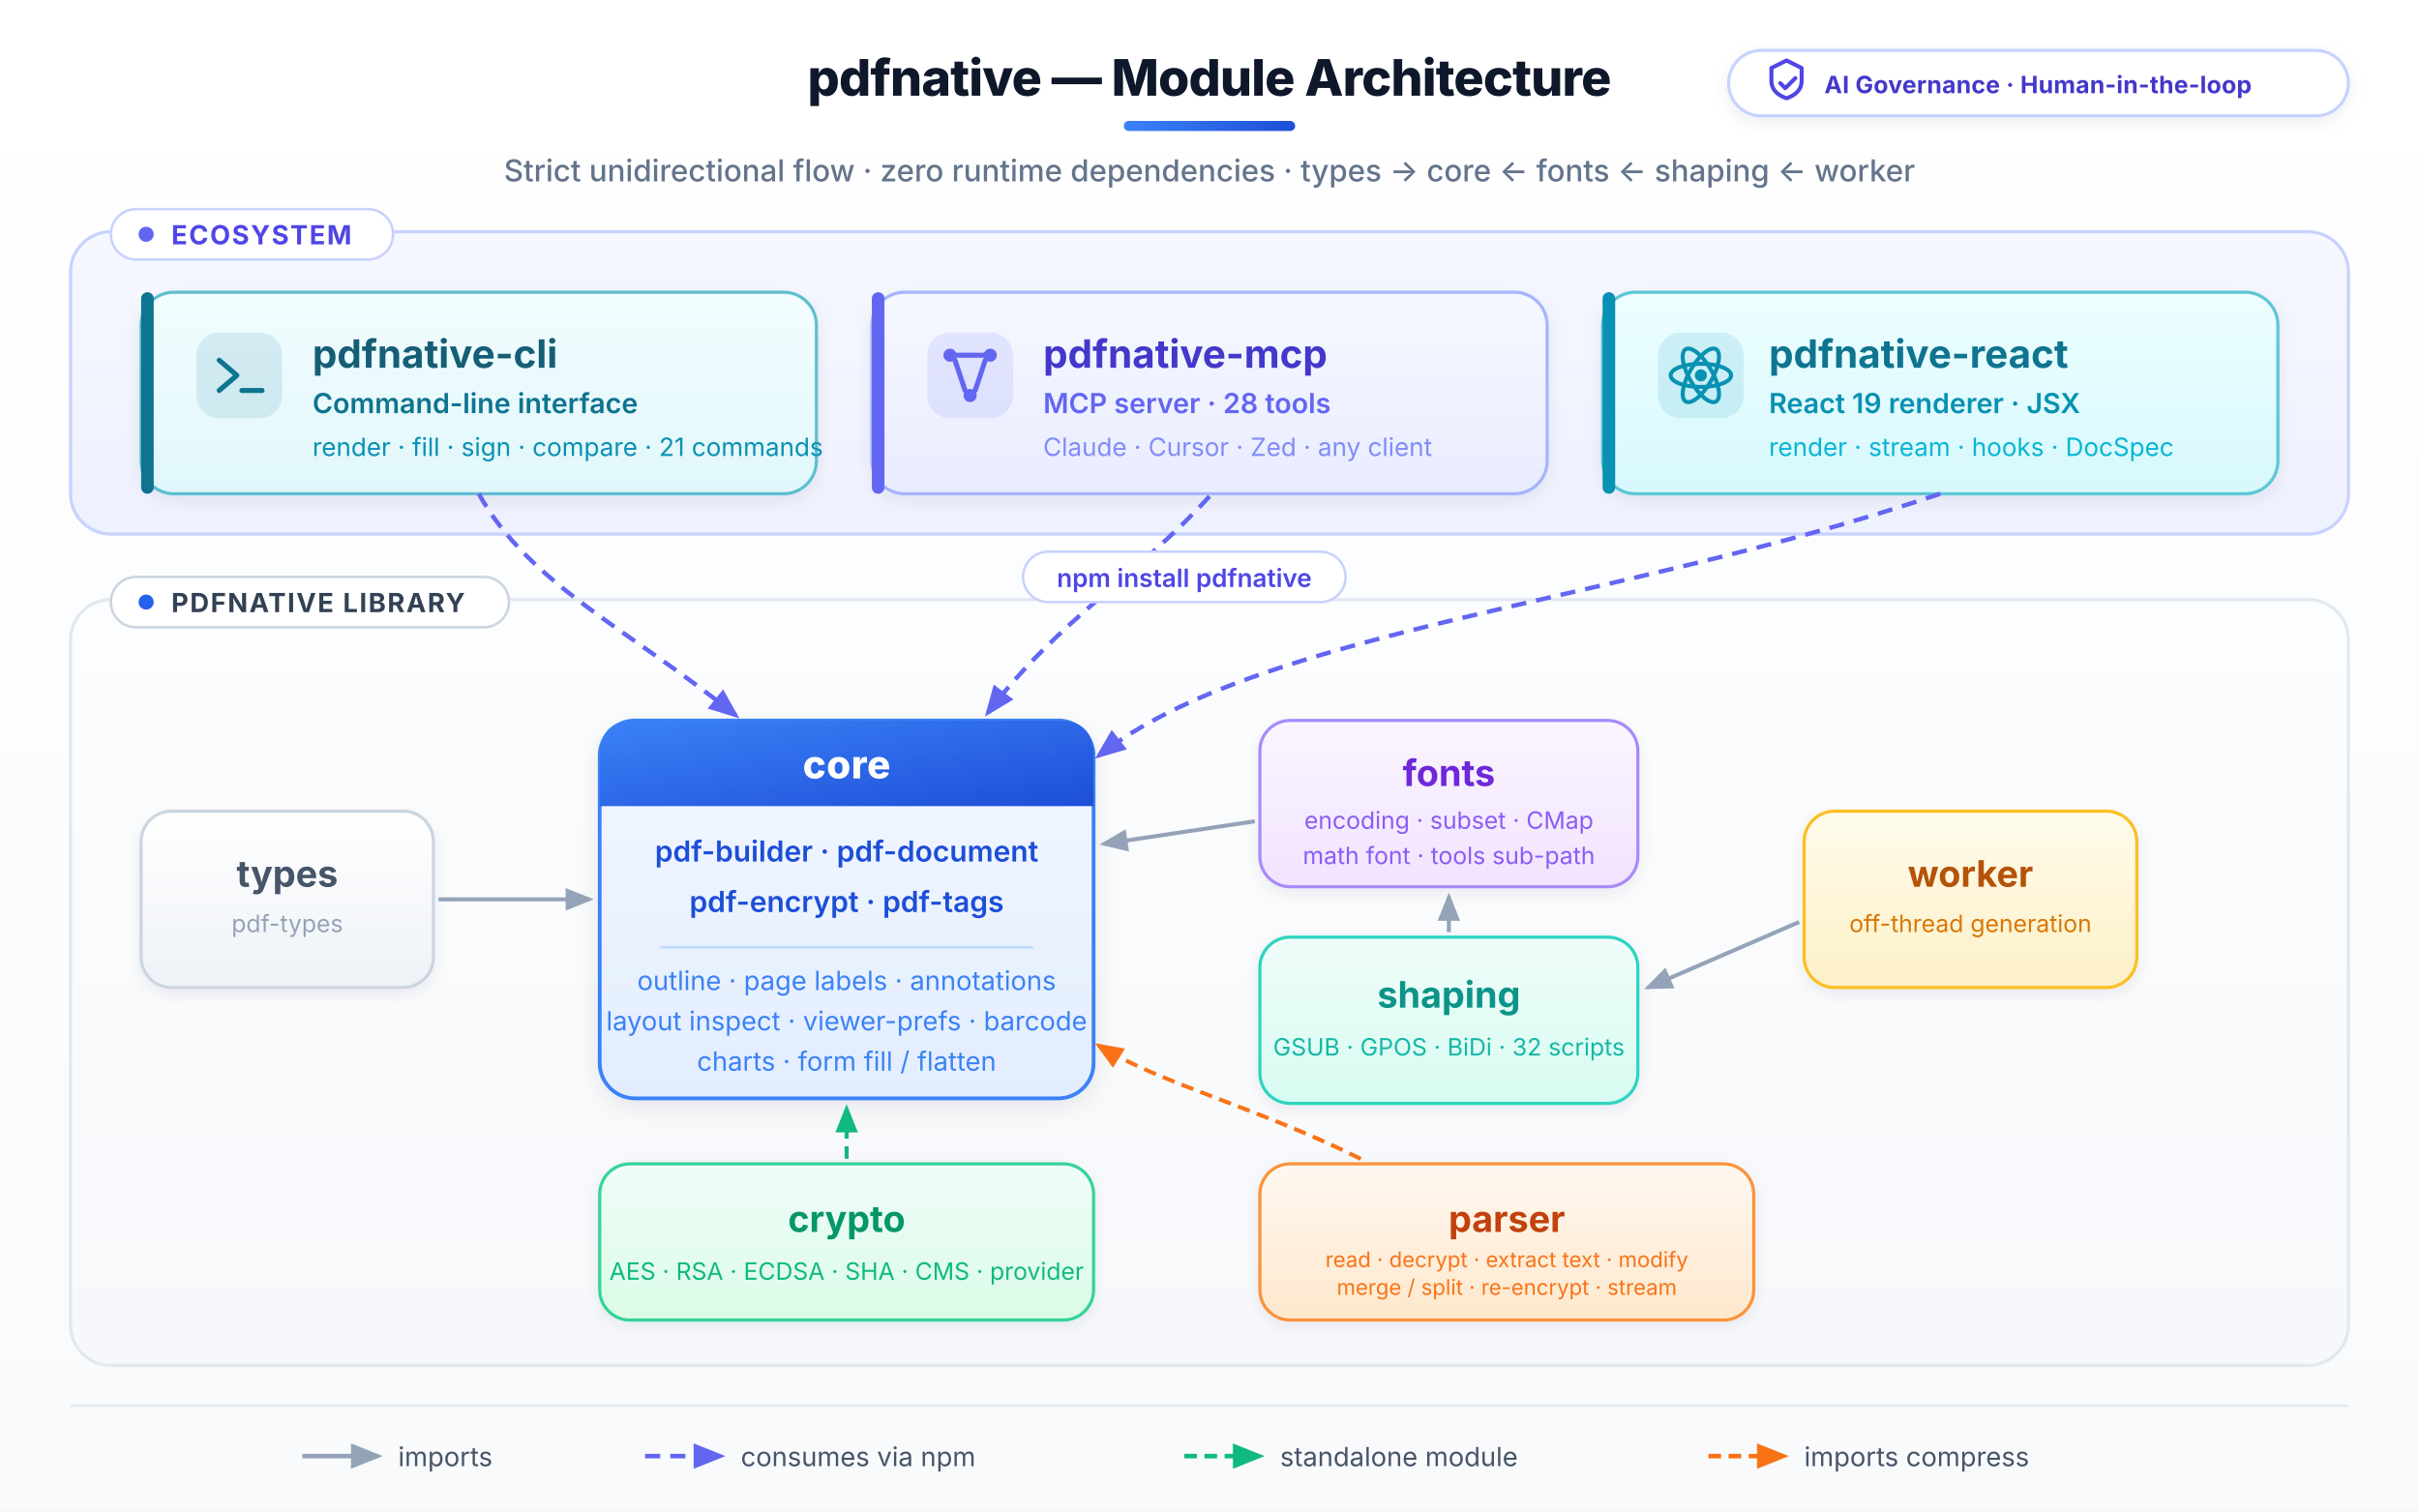
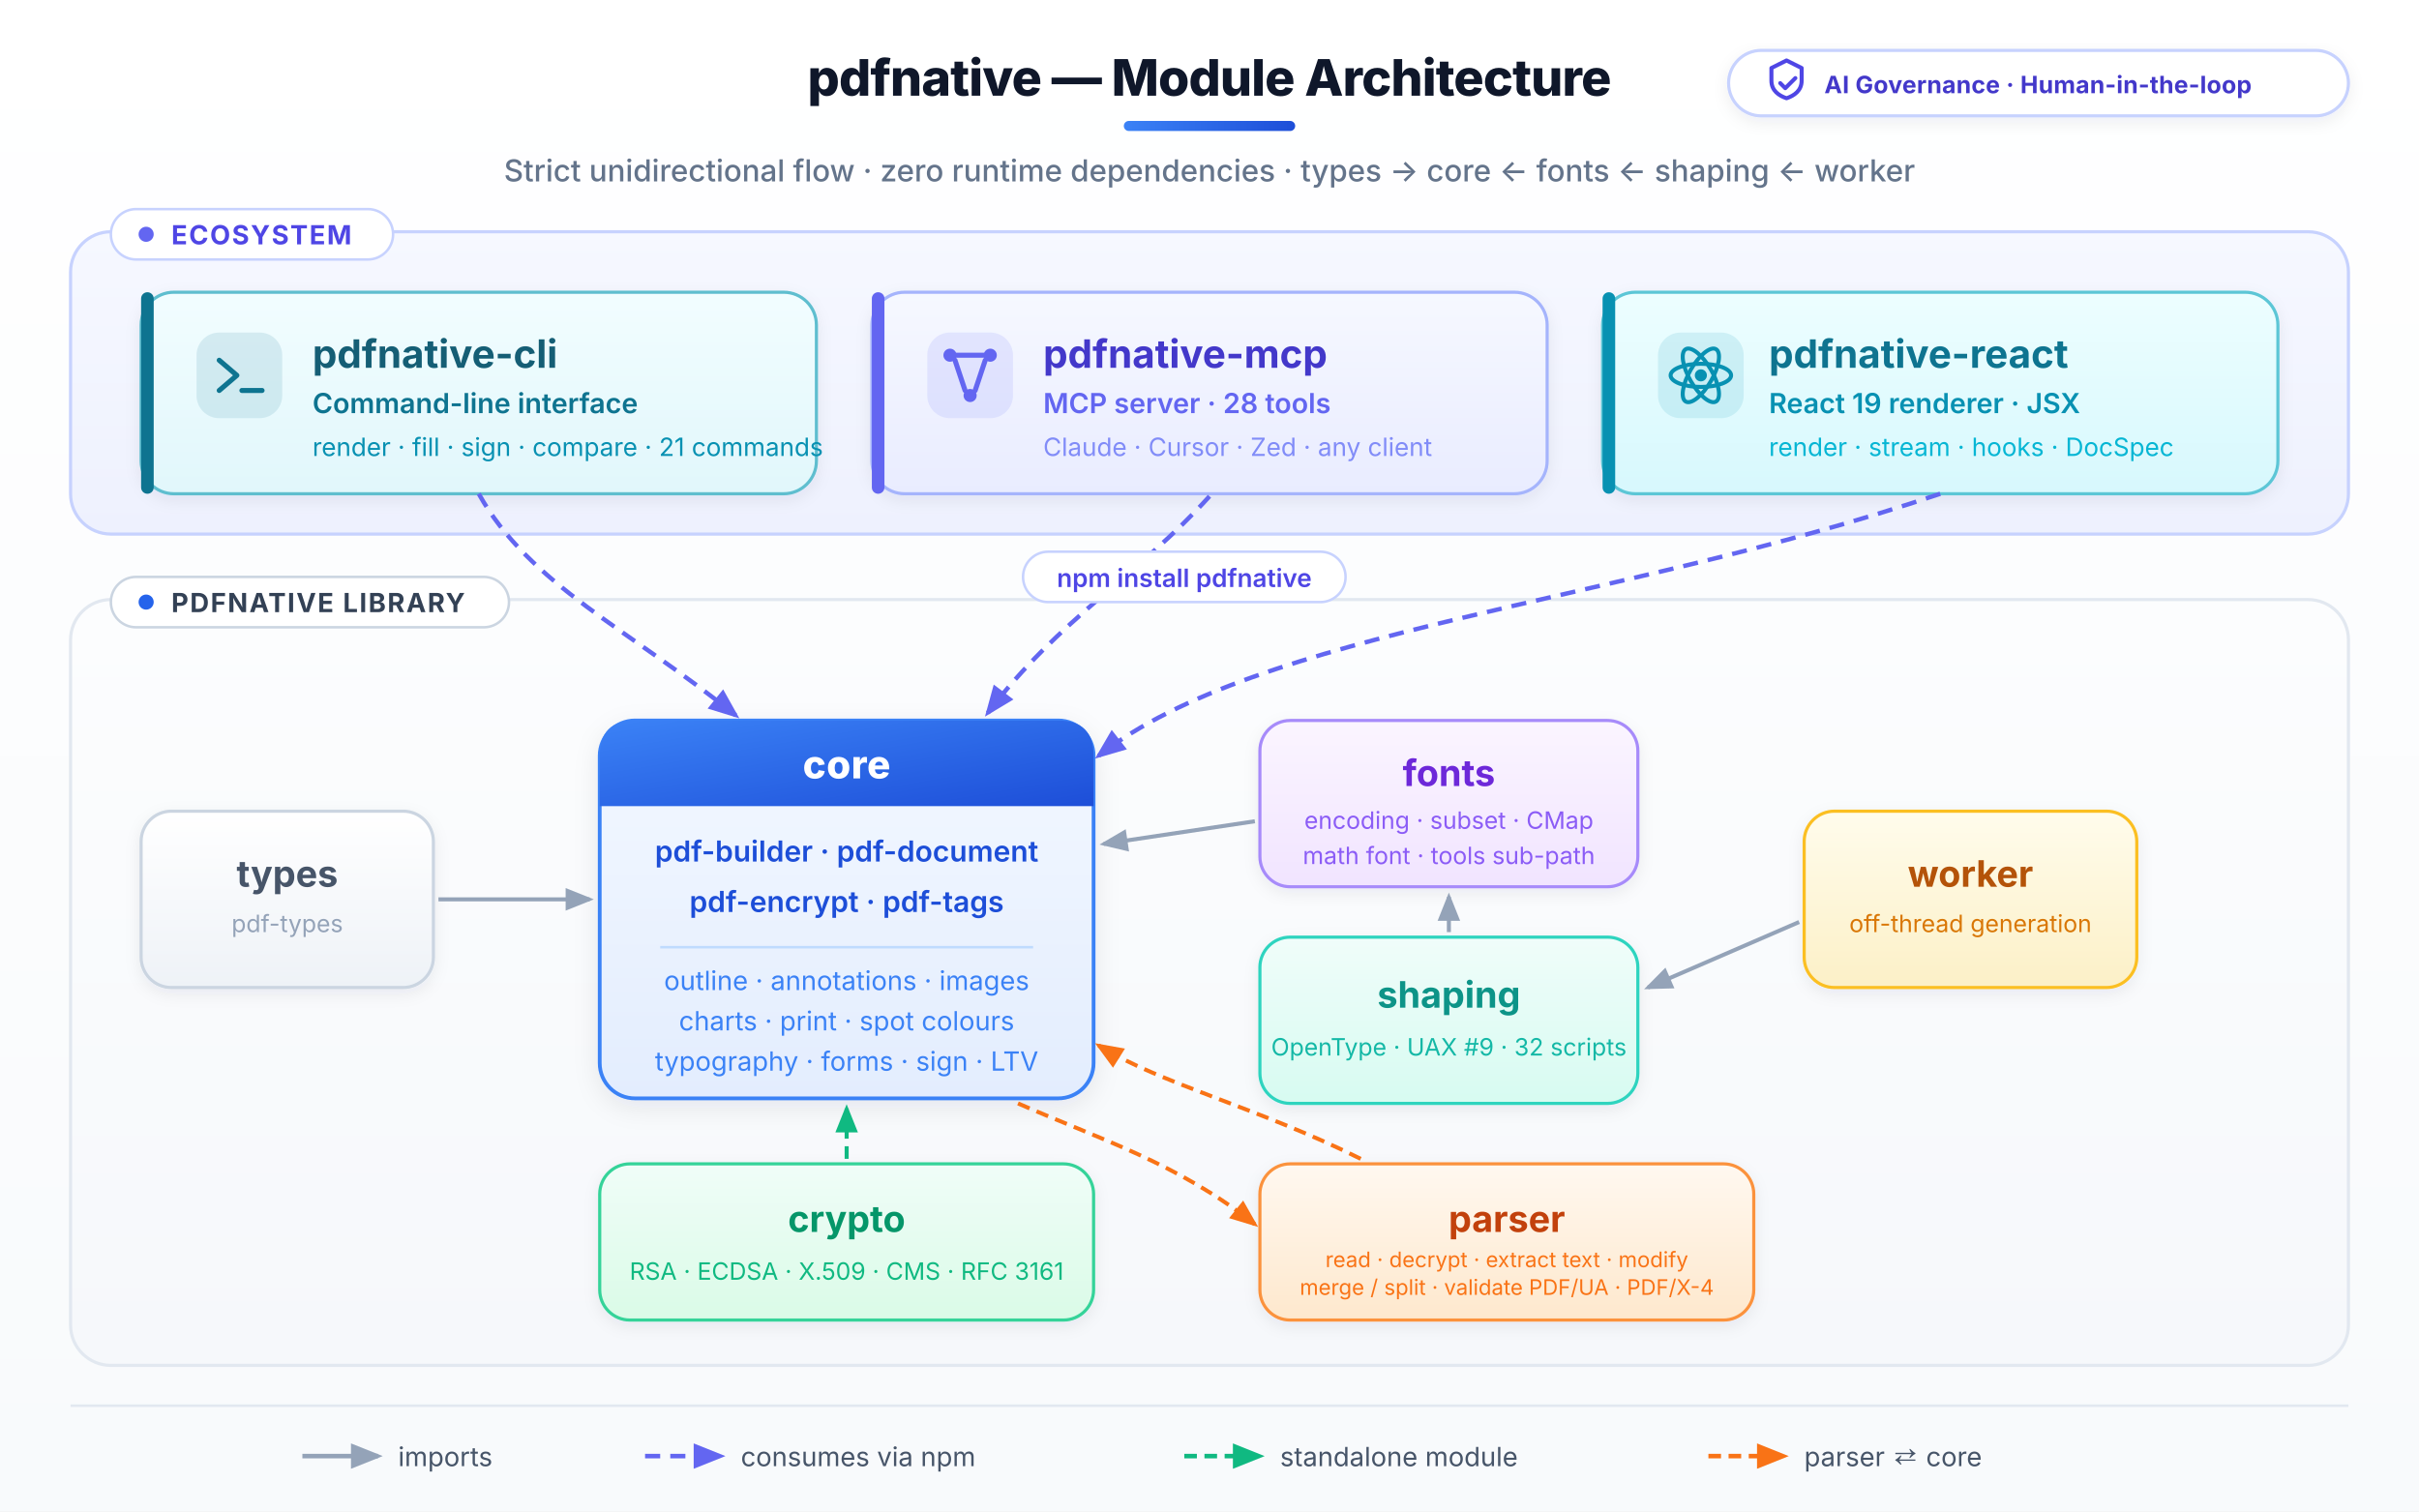
<svg xmlns="http://www.w3.org/2000/svg" viewBox="0 0 960 600" role="img" aria-labelledby="arch-title arch-desc" font-family="Inter,-apple-system,BlinkMacSystemFont,'Segoe UI',Roboto,'Helvetica Neue',Arial,sans-serif">
  <defs>
    <marker id="ah-import" viewBox="0 0 10 8" refX="8.5" refY="4" markerWidth="7" markerHeight="6" orient="auto-start-reverse">
      <path d="M0 0 L10 4 L0 8 Z" fill="#94A3B8" />
    </marker>
    <marker id="ah-npm" viewBox="0 0 10 8" refX="8.5" refY="4" markerWidth="7" markerHeight="6" orient="auto-start-reverse">
      <path d="M0 0 L10 4 L0 8 Z" fill="#6366F1" />
    </marker>
    <marker id="ah-standalone" viewBox="0 0 10 8" refX="8.5" refY="4" markerWidth="7" markerHeight="6" orient="auto-start-reverse">
      <path d="M0 0 L10 4 L0 8 Z" fill="#10B981" />
    </marker>
    <marker id="ah-compress" viewBox="0 0 10 8" refX="8.5" refY="4" markerWidth="7" markerHeight="6" orient="auto-start-reverse">
      <path d="M0 0 L10 4 L0 8 Z" fill="#F97316" />
    </marker>
    <linearGradient id="g-canvas" x1="0" y1="0" x2="0" y2="1">
      <stop offset="0%" stop-color="#FFFFFF" />
      <stop offset="100%" stop-color="#F8FAFC" />
    </linearGradient>
    <linearGradient id="g-eco" x1="0" y1="0" x2="0" y2="1">
      <stop offset="0%" stop-color="#F6F8FF" />
      <stop offset="100%" stop-color="#EEF1FE" />
    </linearGradient>
    <linearGradient id="g-lib" x1="0" y1="0" x2="0" y2="1">
      <stop offset="0%" stop-color="#FCFDFE" />
      <stop offset="100%" stop-color="#F6F8FB" />
    </linearGradient>
    <linearGradient id="g-cli" x1="0" y1="0" x2="0" y2="1">
      <stop offset="0%" stop-color="#F2FDFF" />
      <stop offset="100%" stop-color="#E1F7FB" />
    </linearGradient>
    <linearGradient id="g-mcp" x1="0" y1="0" x2="0" y2="1">
      <stop offset="0%" stop-color="#F6F8FF" />
      <stop offset="100%" stop-color="#E9ECFF" />
    </linearGradient>
    <linearGradient id="g-react" x1="0" y1="0" x2="0" y2="1">
      <stop offset="0%" stop-color="#EDFEFF" />
      <stop offset="100%" stop-color="#D7F8FD" />
    </linearGradient>
    <linearGradient id="g-core" x1="0" y1="0" x2="0" y2="1">
      <stop offset="0%" stop-color="#F3F8FF" />
      <stop offset="100%" stop-color="#E3EDFE" />
    </linearGradient>
    <linearGradient id="g-core-head" x1="0" y1="0" x2="1" y2="1">
      <stop offset="0%" stop-color="#3B82F6" />
      <stop offset="100%" stop-color="#1D4ED8" />
    </linearGradient>
    <linearGradient id="g-types" x1="0" y1="0" x2="0" y2="1">
      <stop offset="0%" stop-color="#FFFFFF" />
      <stop offset="100%" stop-color="#EEF2F7" />
    </linearGradient>
    <linearGradient id="g-fonts" x1="0" y1="0" x2="0" y2="1">
      <stop offset="0%" stop-color="#FBF5FF" />
      <stop offset="100%" stop-color="#F1E4FF" />
    </linearGradient>
    <linearGradient id="g-shaping" x1="0" y1="0" x2="0" y2="1">
      <stop offset="0%" stop-color="#F0FDFA" />
      <stop offset="100%" stop-color="#D7FBF1" />
    </linearGradient>
    <linearGradient id="g-worker" x1="0" y1="0" x2="0" y2="1">
      <stop offset="0%" stop-color="#FFFCEC" />
      <stop offset="100%" stop-color="#FCF0C7" />
    </linearGradient>
    <linearGradient id="g-crypto" x1="0" y1="0" x2="0" y2="1">
      <stop offset="0%" stop-color="#F0FDF8" />
      <stop offset="100%" stop-color="#DAFBE7" />
    </linearGradient>
    <linearGradient id="g-parser" x1="0" y1="0" x2="0" y2="1">
      <stop offset="0%" stop-color="#FFF8F0" />
      <stop offset="100%" stop-color="#FEE8CD" />
    </linearGradient>
    <linearGradient id="g-accent" x1="0" y1="0" x2="1" y2="0">
      <stop offset="0%" stop-color="#3B82F6" />
      <stop offset="100%" stop-color="#1D4ED8" />
    </linearGradient>
    <filter id="soft" x="-20%" y="-20%" width="140%" height="150%">
      <feDropShadow dx="0" dy="3" stdDeviation="5" flood-color="#1E293B" flood-opacity="0.08" />
    </filter>
    <filter id="soft-sm" x="-20%" y="-20%" width="140%" height="150%">
      <feDropShadow dx="0" dy="2" stdDeviation="3" flood-color="#1E293B" flood-opacity="0.07" />
    </filter>
  </defs>
  <rect x="0" y="0" width="960" height="600" fill="url(#g-canvas)" />
  <text x="480" y="38" text-anchor="middle" font-size="20" font-weight="800" fill="#0F172A" letter-spacing="-0.3">pdfnative — Module Architecture</text>
  <rect x="446" y="48" width="68" height="4" rx="2" fill="url(#g-accent)" />
  <text x="480" y="72" text-anchor="middle" font-size="12" font-weight="500" fill="#64748B">Strict unidirectional flow · zero runtime dependencies · types → core ← fonts ← shaping ← worker</text>
  <g filter="url(#soft-sm)">
    <rect x="686" y="20" width="246" height="26" rx="13" fill="#FFFFFF" stroke="#C7D2FE" stroke-width="1.25" />
  </g>
  <path d="M703 27 l6 -3 l6 3 v5 c0 4 -3 6 -6 7 c-3 -1 -6 -3 -6 -7 Z" fill="none" stroke="#4F46E5" stroke-width="1.6" stroke-linejoin="round" />
  <path d="M706.5 33 l2 2 l4 -4" fill="none" stroke="#4F46E5" stroke-width="1.6" stroke-linecap="round" stroke-linejoin="round" />
  <text x="724" y="37" font-size="9.5" font-weight="700" fill="#4338CA" letter-spacing="0.1">AI Governance · Human-in-the-loop</text>
  <rect x="28" y="92" width="904" height="120" rx="16" fill="url(#g-eco)" stroke="#C7D2FE" stroke-width="1.25" />
  <rect data-overlap="intentional" x="44" y="83" width="112" height="20" rx="10" fill="#FFFFFF" stroke="#C7D2FE" stroke-width="1" />
  <circle cx="58" cy="93" r="3" fill="#6366F1" />
  <text x="68" y="97" font-size="10.5" font-weight="700" fill="#4F46E5" letter-spacing="0.6">ECOSYSTEM</text>
  <g filter="url(#soft-sm)">
    <rect x="56" y="116" width="268" height="80" rx="13" fill="url(#g-cli)" stroke="#5EBECF" stroke-width="1.25" />
  </g>
  <rect x="56" y="116" width="5" height="80" rx="2.5" fill="#0E7490" />
  <rect x="78" y="132" width="34" height="34" rx="9" fill="#0E7490" fill-opacity="0.12" />
  <path d="M87 143 l7 6 l-7 6 M96 155 h8" fill="none" stroke="#0E7490" stroke-width="2" stroke-linecap="round" stroke-linejoin="round" />
  <text x="124" y="146" font-size="15.5" font-weight="700" fill="#155E75">pdfnative-cli</text>
  <text x="124" y="164" font-size="11" font-weight="600" fill="#0E7490">Command-line interface</text>
  <text x="124" y="181" font-size="10" fill="#0891B2">render · fill · sign · compare · 21 commands</text>
  <g filter="url(#soft-sm)">
    <rect x="346" y="116" width="268" height="80" rx="13" fill="url(#g-mcp)" stroke="#A5B4FC" stroke-width="1.25" />
  </g>
  <rect x="346" y="116" width="5" height="80" rx="2.5" fill="#6366F1" />
  <rect x="368" y="132" width="34" height="34" rx="9" fill="#6366F1" fill-opacity="0.12" />
  <g fill="none" stroke="#6366F1" stroke-width="2" stroke-linecap="round">
    <circle cx="377" cy="141" r="2.6" fill="#6366F1" stroke="none" />
    <circle cx="393" cy="141" r="2.6" fill="#6366F1" stroke="none" />
    <circle cx="385" cy="157" r="2.6" fill="#6366F1" stroke="none" />
    <path d="M379 143 l4 12 M391 143 l-4 12 M379 141 h12" />
  </g>
  <text x="414" y="146" font-size="15.5" font-weight="700" fill="#4338CA">pdfnative-mcp</text>
  <text x="414" y="164" font-size="11" font-weight="600" fill="#6366F1">MCP server · 28 tools</text>
  <text x="414" y="181" font-size="10" fill="#818CF8">Claude · Cursor · Zed · any client</text>
  <g filter="url(#soft-sm)">
    <rect x="636" y="116" width="268" height="80" rx="13" fill="url(#g-react)" stroke="#5CC6D6" stroke-width="1.25" />
  </g>
  <rect x="636" y="116" width="5" height="80" rx="2.5" fill="#0891B2" />
  <rect x="658" y="132" width="34" height="34" rx="9" fill="#0891B2" fill-opacity="0.12" />
  <g fill="none" stroke="#0891B2" stroke-width="1.6">
    <circle cx="675" cy="149" r="2.4" fill="#0891B2" stroke="none" />
    <ellipse cx="675" cy="149" rx="12" ry="4.6" />
    <ellipse cx="675" cy="149" rx="12" ry="4.6" transform="rotate(60 675 149)" />
    <ellipse cx="675" cy="149" rx="12" ry="4.6" transform="rotate(120 675 149)" />
  </g>
  <text x="702" y="146" font-size="15.5" font-weight="700" fill="#0E7490">pdfnative-react</text>
  <text x="702" y="164" font-size="11" font-weight="600" fill="#0891B2">React 19 renderer · JSX</text>
  <text x="702" y="181" font-size="10" fill="#06B6D4">render · stream · hooks · DocSpec</text>
  <rect x="28" y="238" width="904" height="304" rx="16" fill="url(#g-lib)" stroke="#E2E8F0" stroke-width="1.25" />
  <rect data-overlap="intentional" x="44" y="229" width="158" height="20" rx="10" fill="#FFFFFF" stroke="#CBD5E1" stroke-width="1" />
  <circle cx="58" cy="239" r="3" fill="#2563EB" />
  <text x="68" y="243" font-size="10.5" font-weight="700" fill="#334155" letter-spacing="0.6">PDFNATIVE LIBRARY</text>
  <g filter="url(#soft-sm)">
    <rect x="56" y="322" width="116" height="70" rx="12" fill="url(#g-types)" stroke="#CBD5E1" stroke-width="1.25" />
  </g>
  <text x="114" y="352" text-anchor="middle" font-size="14.5" font-weight="700" fill="#475569">types</text>
  <text x="114" y="370" text-anchor="middle" font-size="9.5" fill="#94A3B8">pdf-types</text>
  <g filter="url(#soft)">
    <rect x="238" y="286" width="196" height="150" rx="14" fill="url(#g-core)" stroke="#3B82F6" stroke-width="1.5" />
  </g>
  <path d="M238 320 L238 300 Q238 286 252 286 L420 286 Q434 286 434 300 L434 320 Z" fill="url(#g-core-head)" />
  <text x="336" y="309" text-anchor="middle" font-size="15.5" font-weight="800" fill="#FFFFFF" letter-spacing="0.2">core</text>
  <text x="336" y="342" text-anchor="middle" font-size="11.5" font-weight="600" fill="#1D4ED8">pdf-builder · pdf-document</text>
  <text x="336" y="362" text-anchor="middle" font-size="11.5" font-weight="600" fill="#1D4ED8">pdf-encrypt · pdf-tags</text>
  <line x1="262" y1="376" x2="410" y2="376" stroke="#BFDBFE" stroke-width="1" />
-   <text x="336" y="393" text-anchor="middle" font-size="10.5" fill="#3B82F6">outline · page labels · annotations</text>
-   <text x="336" y="409" text-anchor="middle" font-size="10.5" fill="#3B82F6">layout inspect · viewer-prefs · barcode</text>
-   <text x="336" y="425" text-anchor="middle" font-size="10.5" fill="#3B82F6">charts · form fill / flatten</text>
+   <text x="336" y="393" text-anchor="middle" font-size="10.5" fill="#3B82F6">outline · annotations · images</text>
+   <text x="336" y="409" text-anchor="middle" font-size="10.5" fill="#3B82F6">charts · print · spot colours</text>
+   <text x="336" y="425" text-anchor="middle" font-size="10.5" fill="#3B82F6">typography · forms · sign · LTV</text>
  <g filter="url(#soft-sm)">
    <rect x="500" y="286" width="150" height="66" rx="12" fill="url(#g-fonts)" stroke="#A78BFA" stroke-width="1.25" />
  </g>
  <text x="575" y="312" text-anchor="middle" font-size="14.5" font-weight="700" fill="#6D28D9">fonts</text>
  <text x="575" y="329" text-anchor="middle" font-size="9.5" fill="#8B5CF6">encoding · subset · CMap</text>
  <text x="575" y="343" text-anchor="middle" font-size="9.5" fill="#8B5CF6">math font · tools sub-path</text>
  <g filter="url(#soft-sm)">
    <rect x="500" y="372" width="150" height="66" rx="12" fill="url(#g-shaping)" stroke="#2DD4BF" stroke-width="1.25" />
  </g>
  <text x="575" y="400" text-anchor="middle" font-size="14.5" font-weight="700" fill="#0D9488">shaping</text>
-   <text x="575" y="419" text-anchor="middle" font-size="9.5" fill="#14B8A6">GSUB · GPOS · BiDi · 32 scripts</text>
+   <text x="575" y="419" text-anchor="middle" font-size="9.5" fill="#14B8A6">OpenType · UAX #9 · 32 scripts</text>
  <g filter="url(#soft-sm)">
    <rect x="716" y="322" width="132" height="70" rx="12" fill="url(#g-worker)" stroke="#FBBF24" stroke-width="1.25" />
  </g>
  <text x="782" y="352" text-anchor="middle" font-size="14.5" font-weight="700" fill="#B45309">worker</text>
  <text x="782" y="370" text-anchor="middle" font-size="9.5" fill="#D97706">off-thread generation</text>
  <g filter="url(#soft-sm)">
    <rect x="238" y="462" width="196" height="62" rx="12" fill="url(#g-crypto)" stroke="#34D399" stroke-width="1.25" />
  </g>
  <text x="336" y="489" text-anchor="middle" font-size="14.5" font-weight="700" fill="#059669">crypto</text>
-   <text x="336" y="508" text-anchor="middle" font-size="9.5" fill="#10B981">AES · RSA · ECDSA · SHA · CMS · provider</text>
+   <text x="336" y="508" text-anchor="middle" font-size="9.5" fill="#10B981">RSA · ECDSA · X.509 · CMS · RFC 3161</text>
  <g filter="url(#soft-sm)">
    <rect x="500" y="462" width="196" height="62" rx="12" fill="url(#g-parser)" stroke="#FB923C" stroke-width="1.25" />
  </g>
  <text x="598" y="489" text-anchor="middle" font-size="14.5" font-weight="700" fill="#C2410C">parser</text>
  <text x="598" y="503" text-anchor="middle" font-size="8.5" fill="#F97316">read · decrypt · extract text · modify</text>
-   <text x="598" y="514" text-anchor="middle" font-size="8.5" fill="#F97316">merge / split · re-encrypt · stream</text>
+   <text x="598" y="514" text-anchor="middle" font-size="8.5" fill="#F97316">merge / split · validate PDF/UA · PDF/X-4</text>
  <path d="M190 196 C 210 232, 250 250, 292 284" fill="none" stroke="#6366F1" stroke-width="1.75" stroke-dasharray="6,4" marker-end="url(#ah-npm)" />
  <path d="M480 197 C 452 228, 420 246, 392 283" fill="none" stroke="#6366F1" stroke-width="1.75" stroke-dasharray="6,4" marker-end="url(#ah-npm)" />
  <path d="M770 196 C 640 240, 500 250, 436 300" fill="none" stroke="#6366F1" stroke-width="1.75" stroke-dasharray="6,4" marker-end="url(#ah-npm)" />
  <g transform="translate(470 232)">
    <rect x="-64" y="-13" width="128" height="20" rx="10" fill="#FFFFFF" stroke="#C7D2FE" stroke-width="1" />
    <text x="0" y="1" text-anchor="middle" font-size="10" font-weight="600" fill="#4F46E5">npm install pdfnative</text>
  </g>
  <line x1="174" y1="357" x2="234" y2="357" stroke="#94A3B8" stroke-width="1.6" marker-end="url(#ah-import)" />
  <line x1="498" y1="326" x2="438" y2="335" stroke="#94A3B8" stroke-width="1.6" marker-end="url(#ah-import)" />
  <line x1="575" y1="370" x2="575" y2="356" stroke="#94A3B8" stroke-width="1.6" marker-end="url(#ah-import)" />
  <line x1="714" y1="366" x2="654" y2="392" stroke="#94A3B8" stroke-width="1.6" marker-end="url(#ah-import)" />
  <line x1="336" y1="460" x2="336" y2="440" stroke="#10B981" stroke-width="1.6" stroke-dasharray="5,3" marker-end="url(#ah-standalone)" />
  <path d="M540 460 C 500 440, 460 430, 436 415" fill="none" stroke="#F97316" stroke-width="1.6" stroke-dasharray="5,3" marker-end="url(#ah-compress)" />
+   <path d="M404 438 C 436 452, 468 462, 498 486" fill="none" stroke="#F97316" stroke-width="1.6" stroke-dasharray="5,3" marker-end="url(#ah-compress)" />
  <line x1="28" y1="558" x2="932" y2="558" stroke="#E2E8F0" stroke-width="1" />
  <g font-size="10.5" fill="#475569">
    <line x1="120" y1="578" x2="150" y2="578" stroke="#94A3B8" stroke-width="1.8" marker-end="url(#ah-import)" />
    <text x="158" y="582">imports</text>
    <line x1="256" y1="578" x2="286" y2="578" stroke="#6366F1" stroke-width="1.8" stroke-dasharray="6,4" marker-end="url(#ah-npm)" />
    <text x="294" y="582">consumes via npm</text>
    <line x1="470" y1="578" x2="500" y2="578" stroke="#10B981" stroke-width="1.8" stroke-dasharray="5,3" marker-end="url(#ah-standalone)" />
    <text x="508" y="582">standalone module</text>
    <line x1="678" y1="578" x2="708" y2="578" stroke="#F97316" stroke-width="1.8" stroke-dasharray="5,3" marker-end="url(#ah-compress)" />
-     <text x="716" y="582">imports compress</text>
+     <text x="716" y="582">parser ⇄ core</text>
  </g>
</svg>
